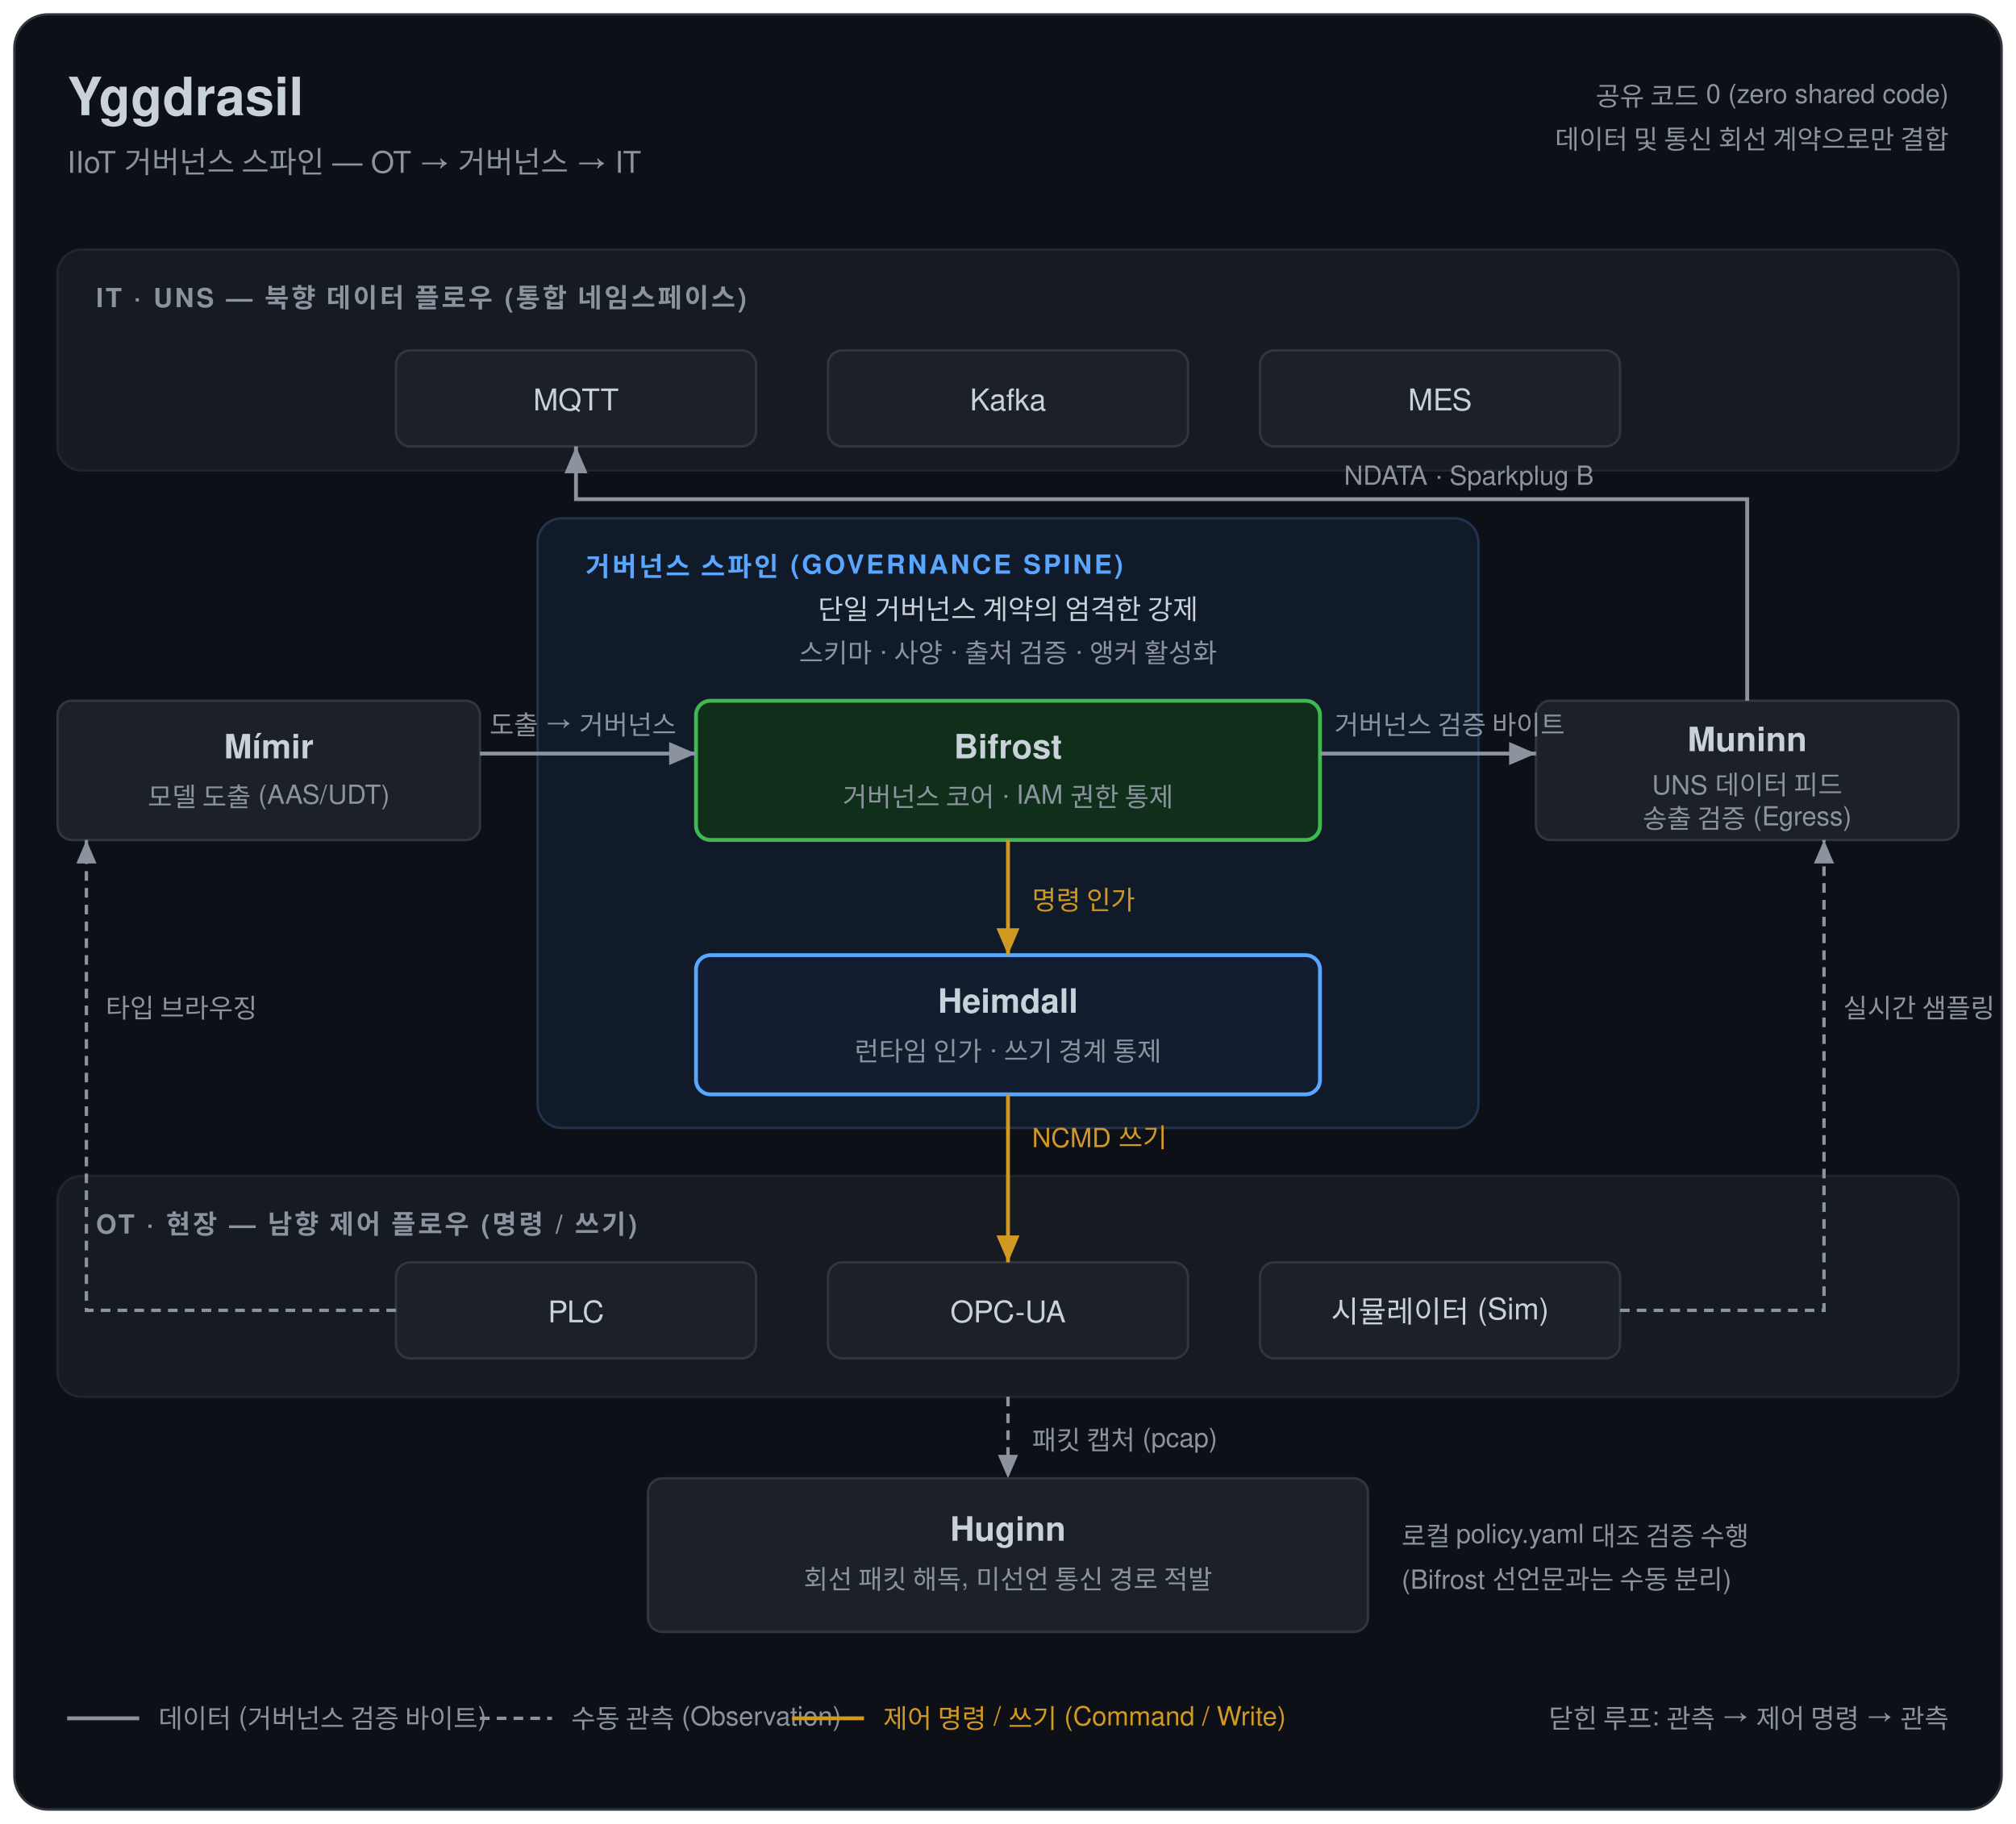
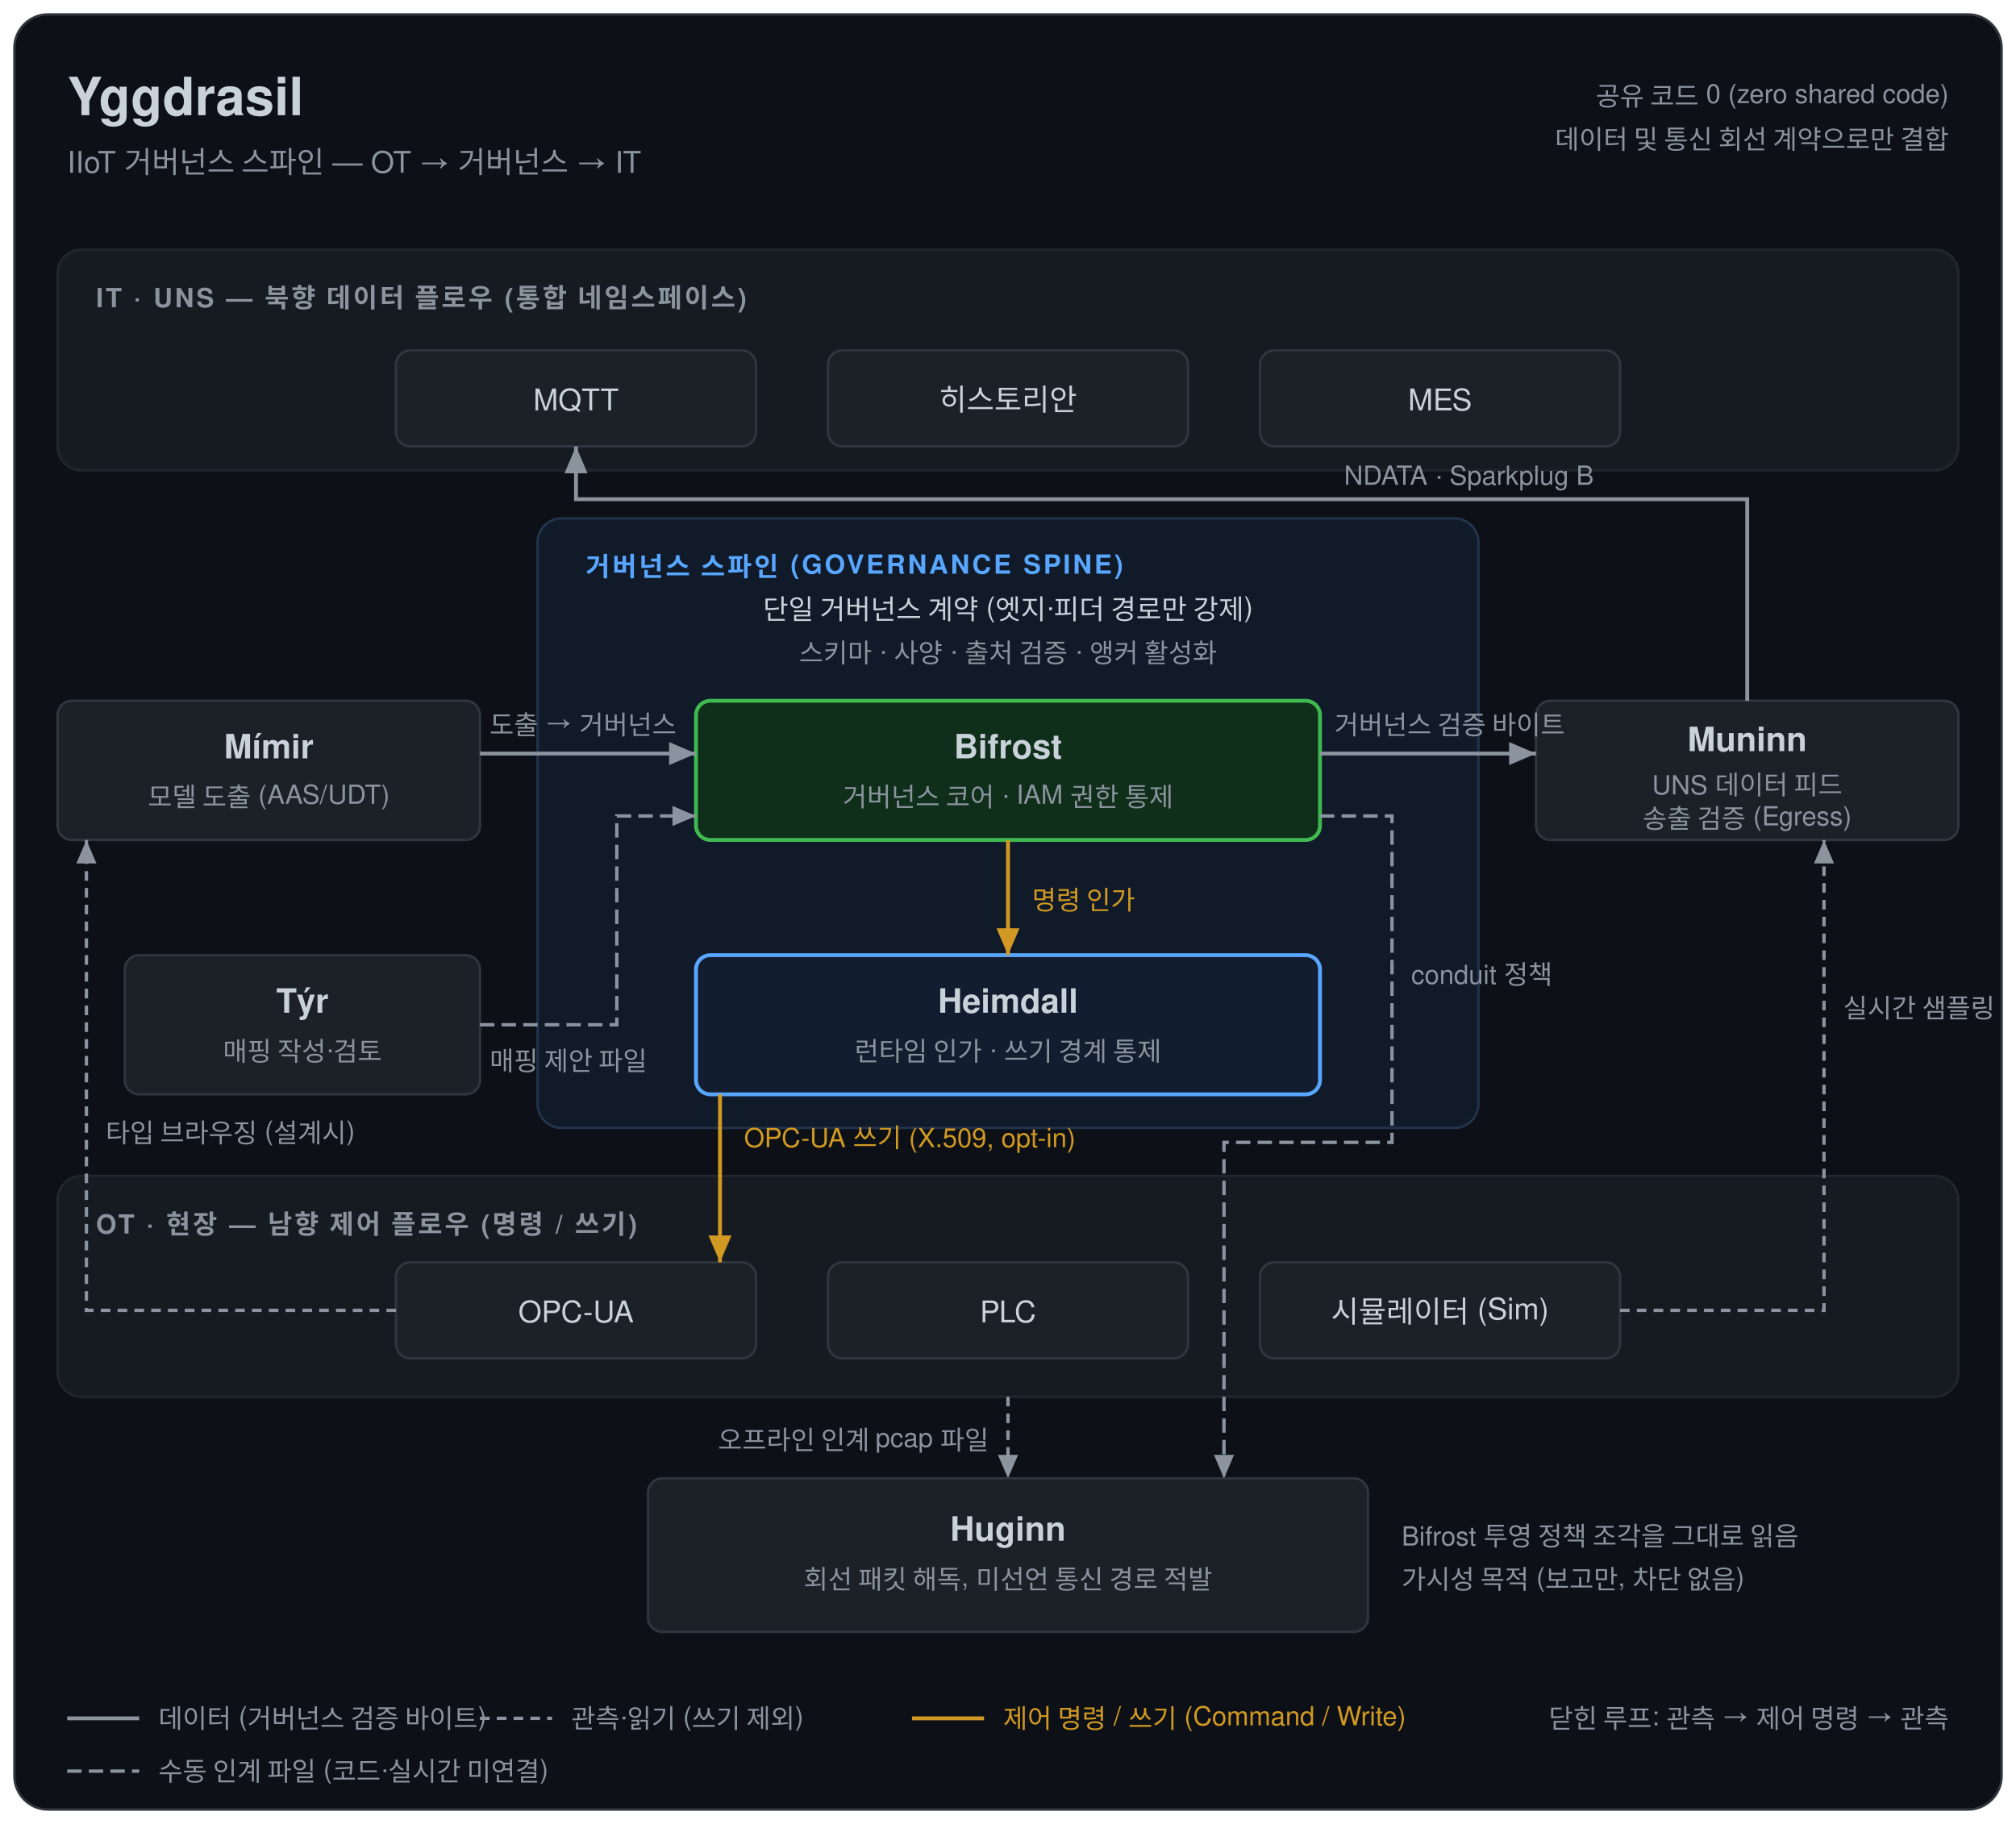
<svg xmlns="http://www.w3.org/2000/svg" width="840" height="760" viewBox="0 0 840 760" font-family="-apple-system,Segoe UI,Helvetica,Arial,sans-serif">
  <defs>
    <marker id="ah-grey" markerWidth="9" markerHeight="9" refX="7" refY="3" orient="auto">
      <path d="M0,0 L7,3 L0,6 Z" fill="#8b949e" />
    </marker>
    <marker id="ah-amber" markerWidth="9" markerHeight="9" refX="7" refY="3" orient="auto">
      <path d="M0,0 L7,3 L0,6 Z" fill="#d29922" />
    </marker>
    <marker id="ah-obs" markerWidth="9" markerHeight="9" refX="7" refY="3" orient="auto">
      <path d="M0,0 L7,3 L0,6 Z" fill="#8b949e" />
    </marker>
  </defs>
  <rect x="6" y="6" width="828" height="748" rx="14" fill="#0d1117" stroke="#30363d" />
  <text x="28" y="48" font-size="22" font-weight="700" fill="#c9d1d9">Yggdrasil</text>
  <text x="28" y="72" font-size="12.5" fill="#8b949e">IIoT 거버넌스 스파인 — OT → 거버넌스 → IT</text>
  <text x="812" y="44" font-size="11" fill="#8b949e" text-anchor="end">공유 코드 0 (zero shared code)</text>
  <text x="812" y="62" font-size="11" fill="#8b949e" text-anchor="end">데이터 및 통신 회선 계약으로만 결합</text>
  <rect x="24" y="104" width="792" height="92" rx="10" fill="#161b22" stroke="#21262d" />
  <text x="40" y="128" font-size="11" font-weight="700" fill="#8b949e" letter-spacing="1">IT · UNS — 북향 데이터 플로우 (통합 네임스페이스)</text>
  <rect x="165" y="146" width="150" height="40" rx="6" fill="#1c2128" stroke="#30363d" />
  <text x="240" y="171" font-size="12.5" fill="#c9d1d9" text-anchor="middle">MQTT</text>
  <rect x="345" y="146" width="150" height="40" rx="6" fill="#1c2128" stroke="#30363d" />
-   <text x="420" y="171" font-size="12.5" fill="#c9d1d9" text-anchor="middle">Kafka</text>
+   <text x="420" y="171" font-size="12.5" fill="#c9d1d9" text-anchor="middle">히스토리안</text>
  <rect x="525" y="146" width="150" height="40" rx="6" fill="#1c2128" stroke="#30363d" />
  <text x="600" y="171" font-size="12.5" fill="#c9d1d9" text-anchor="middle">MES</text>
  <rect x="224" y="216" width="392" height="254" rx="10" fill="#101a28" stroke="#22334d" />
  <text x="244" y="240" font-size="11" font-weight="700" fill="#58a6ff" letter-spacing="1">거버넌스 스파인 (GOVERNANCE SPINE)</text>
-   <text x="420" y="258" font-size="11.5" fill="#c9d1d9" text-anchor="middle">단일 거버넌스 계약의 엄격한 강제</text>
+   <text x="420" y="258" font-size="11.5" fill="#c9d1d9" text-anchor="middle">단일 거버넌스 계약 (엣지·피더 경로만 강제)</text>
  <text x="420" y="276" font-size="11" fill="#8b949e" text-anchor="middle">스키마 · 사양 · 출처 검증 · 앵커 활성화</text>
  <rect x="290" y="292" width="260" height="58" rx="6" fill="#0f2f1a" stroke="#3fb950" stroke-width="1.6" />
  <text x="420" y="316" font-size="14" font-weight="600" fill="#c9d1d9" text-anchor="middle">Bifrost</text>
  <text x="420" y="336" font-size="11" fill="#8b949e" text-anchor="middle">거버넌스 코어 · IAM 권한 통제</text>
  <rect x="290" y="398" width="260" height="58" rx="6" fill="#121d2f" stroke="#58a6ff" stroke-width="1.6" />
  <text x="420" y="422" font-size="14" font-weight="600" fill="#c9d1d9" text-anchor="middle">Heimdall</text>
  <text x="420" y="442" font-size="11" fill="#8b949e" text-anchor="middle">런타임 인가 · 쓰기 경계 통제</text>
  <rect x="24" y="292" width="176" height="58" rx="6" fill="#1c2128" stroke="#30363d" />
  <text x="112" y="316" font-size="14" font-weight="600" fill="#c9d1d9" text-anchor="middle">Mímir</text>
  <text x="112" y="336" font-size="11" fill="#8b949e" text-anchor="middle">모델 도출 (AAS/UDT)</text>
  <rect x="640" y="292" width="176" height="58" rx="6" fill="#1c2128" stroke="#30363d" />
  <text x="728" y="313" font-size="14" font-weight="600" fill="#c9d1d9" text-anchor="middle">Muninn</text>
  <text x="728" y="331" font-size="11" fill="#8b949e" text-anchor="middle">UNS 데이터 피드</text>
  <text x="728" y="345" font-size="11" fill="#8b949e" text-anchor="middle">송출 검증 (Egress)</text>
+   <rect x="52" y="398" width="148" height="58" rx="6" fill="#1c2128" stroke="#30363d" />
+   <text x="126" y="422" font-size="14" font-weight="600" fill="#c9d1d9" text-anchor="middle">Týr</text>
+   <text x="126" y="442" font-size="11" fill="#8b949e" text-anchor="middle">매핑 작성·검토</text>
+   <polyline points="200,427 257,427 257,340 290,340" fill="none" stroke="#8b949e" stroke-width="1.4" stroke-dasharray="6 3" marker-end="url(#ah-grey)" />
+   <text x="204" y="446" font-size="11" fill="#8b949e">매핑 제안 파일</text>
  <polyline points="200,314 290,314" fill="none" stroke="#8b949e" stroke-width="1.6" marker-end="url(#ah-grey)" />
  <text x="204" y="306" font-size="11" fill="#8b949e">도출 → 거버넌스</text>
  <polyline points="550,314 640,314" fill="none" stroke="#8b949e" stroke-width="1.6" marker-end="url(#ah-grey)" />
  <text x="556" y="306" font-size="11" fill="#8b949e">거버넌스 검증 바이트</text>
  <polyline points="728,292 728,208 240,208 240,186" fill="none" stroke="#8b949e" stroke-width="1.6" marker-end="url(#ah-grey)" />
  <text x="560" y="202" font-size="11" fill="#8b949e">NDATA · Sparkplug B</text>
  <polyline points="420,350 420,398" fill="none" stroke="#d29922" stroke-width="1.6" marker-end="url(#ah-amber)" />
  <text x="430" y="379" font-size="11" fill="#d29922">명령 인가</text>
  <rect x="24" y="490" width="792" height="92" rx="10" fill="#161b22" stroke="#21262d" />
  <text x="40" y="514" font-size="11" font-weight="700" fill="#8b949e" letter-spacing="1">OT · 현장 — 남향 제어 플로우 (명령 / 쓰기)</text>
  <rect x="165" y="526" width="150" height="40" rx="6" fill="#1c2128" stroke="#30363d" />
-   <text x="240" y="551" font-size="12.5" fill="#c9d1d9" text-anchor="middle">PLC</text>
+   <text x="240" y="551" font-size="12.5" fill="#c9d1d9" text-anchor="middle">OPC-UA</text>
  <rect x="345" y="526" width="150" height="40" rx="6" fill="#1c2128" stroke="#30363d" />
-   <text x="420" y="551" font-size="12.5" fill="#c9d1d9" text-anchor="middle">OPC-UA</text>
+   <text x="420" y="551" font-size="12.5" fill="#c9d1d9" text-anchor="middle">PLC</text>
  <rect x="525" y="526" width="150" height="40" rx="6" fill="#1c2128" stroke="#30363d" />
  <text x="600" y="551" font-size="12.5" fill="#c9d1d9" text-anchor="middle">시뮬레이터 (Sim)</text>
-   <polyline points="420,456 420,526" fill="none" stroke="#d29922" stroke-width="1.6" marker-end="url(#ah-amber)" />
-   <text x="430" y="478" font-size="11" fill="#d29922">NCMD 쓰기</text>
+   <polyline points="300,456 300,526" fill="none" stroke="#d29922" stroke-width="1.6" marker-end="url(#ah-amber)" />
+   <text x="310" y="478" font-size="11" fill="#d29922">OPC-UA 쓰기 (X.509, opt-in)</text>
  <polyline points="165,546 36,546 36,350" fill="none" stroke="#8b949e" stroke-width="1.4" stroke-dasharray="4 3" marker-end="url(#ah-obs)" />
-   <text x="44" y="424" font-size="11" fill="#8b949e">타입 브라우징</text>
+   <text x="44" y="476" font-size="11" fill="#8b949e">타입 브라우징 (설계시)</text>
  <polyline points="675,546 760,546 760,350" fill="none" stroke="#8b949e" stroke-width="1.4" stroke-dasharray="4 3" marker-end="url(#ah-obs)" />
  <text x="768" y="424" font-size="11" fill="#8b949e">실시간 샘플링</text>
  <polyline points="420,582 420,616" fill="none" stroke="#8b949e" stroke-width="1.4" stroke-dasharray="4 3" marker-end="url(#ah-obs)" />
-   <text x="430" y="604" font-size="11" fill="#8b949e">패킷 캡처 (pcap)</text>
+   <text x="412" y="604" font-size="11" fill="#8b949e" text-anchor="end">오프라인 인계 pcap 파일</text>
  <rect x="270" y="616" width="300" height="64" rx="6" fill="#1c2128" stroke="#30363d" />
  <text x="420" y="642" font-size="14" font-weight="600" fill="#c9d1d9" text-anchor="middle">Huginn</text>
  <text x="420" y="662" font-size="11" fill="#8b949e" text-anchor="middle">회선 패킷 해독, 미선언 통신 경로 적발</text>
-   <text x="584" y="644" font-size="11" fill="#8b949e">로컬 policy.yaml 대조 검증 수행</text>
-   <text x="584" y="662" font-size="11" fill="#8b949e">(Bifrost 선언문과는 수동 분리)</text>
+   <text x="584" y="644" font-size="11" fill="#8b949e">Bifrost 투영 정책 조각을 그대로 읽음</text>
+   <text x="584" y="662" font-size="11" fill="#8b949e">가시성 목적 (보고만, 차단 없음)</text>
+   <polyline points="550,340 580,340 580,476 510,476 510,616" fill="none" stroke="#8b949e" stroke-width="1.4" stroke-dasharray="6 3" marker-end="url(#ah-grey)" />
+   <text x="588" y="410" font-size="11" fill="#8b949e">conduit 정책</text>
  <polyline points="28,716 58,716" fill="none" stroke="#8b949e" stroke-width="1.6" />
  <text x="66" y="720" font-size="11" fill="#8b949e">데이터 (거버넌스 검증 바이트)</text>
  <polyline points="200,716 230,716" fill="none" stroke="#8b949e" stroke-width="1.4" stroke-dasharray="4 3" />
-   <text x="238" y="720" font-size="11" fill="#8b949e">수동 관측 (Observation)</text>
-   <polyline points="330,716 360,716" fill="none" stroke="#d29922" stroke-width="1.6" />
-   <text x="368" y="720" font-size="11" fill="#d29922">제어 명령 / 쓰기 (Command / Write)</text>
+   <text x="238" y="720" font-size="11" fill="#8b949e">관측·읽기 (쓰기 제외)</text>
+   <polyline points="380,716 410,716" fill="none" stroke="#d29922" stroke-width="1.6" />
+   <text x="418" y="720" font-size="11" fill="#d29922">제어 명령 / 쓰기 (Command / Write)</text>
+   <polyline points="28,738 58,738" fill="none" stroke="#8b949e" stroke-width="1.4" stroke-dasharray="6 3" />
+   <text x="66" y="742" font-size="11" fill="#8b949e">수동 인계 파일 (코드·실시간 미연결)</text>
  <text x="812" y="720" font-size="11" fill="#8b949e" text-anchor="end">닫힌 루프: 관측 → 제어 명령 → 관측</text>
</svg>
